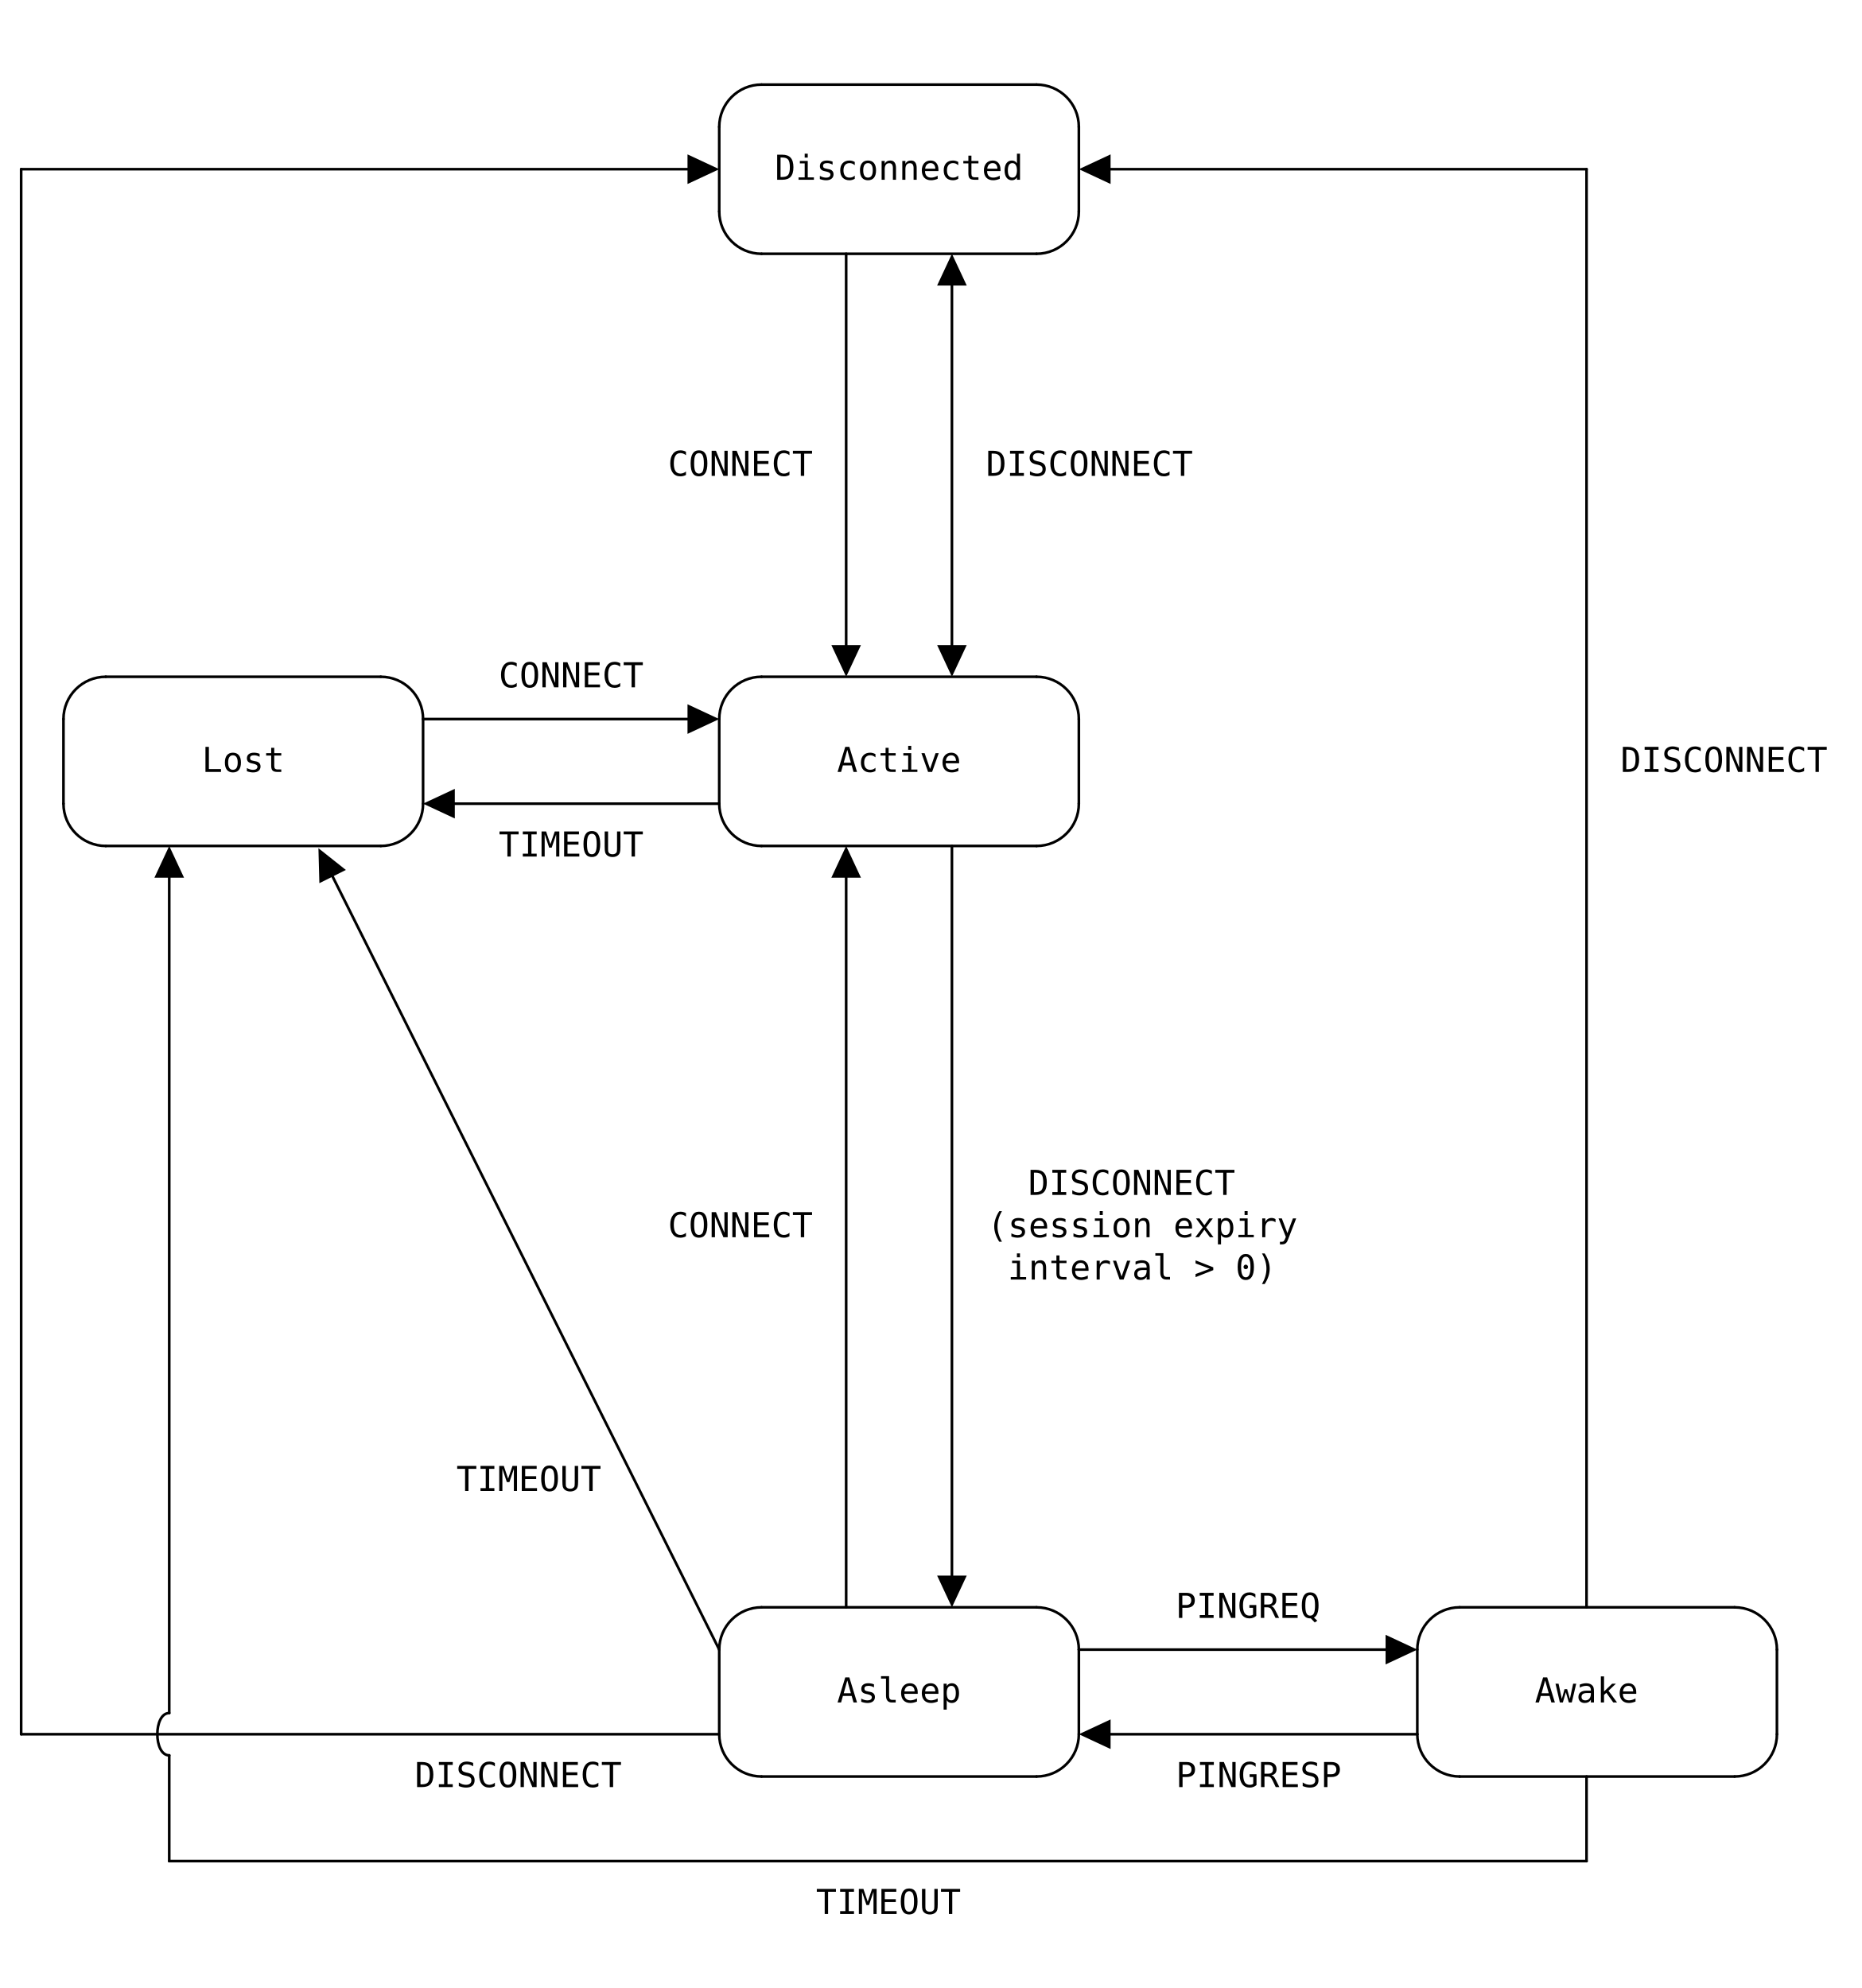
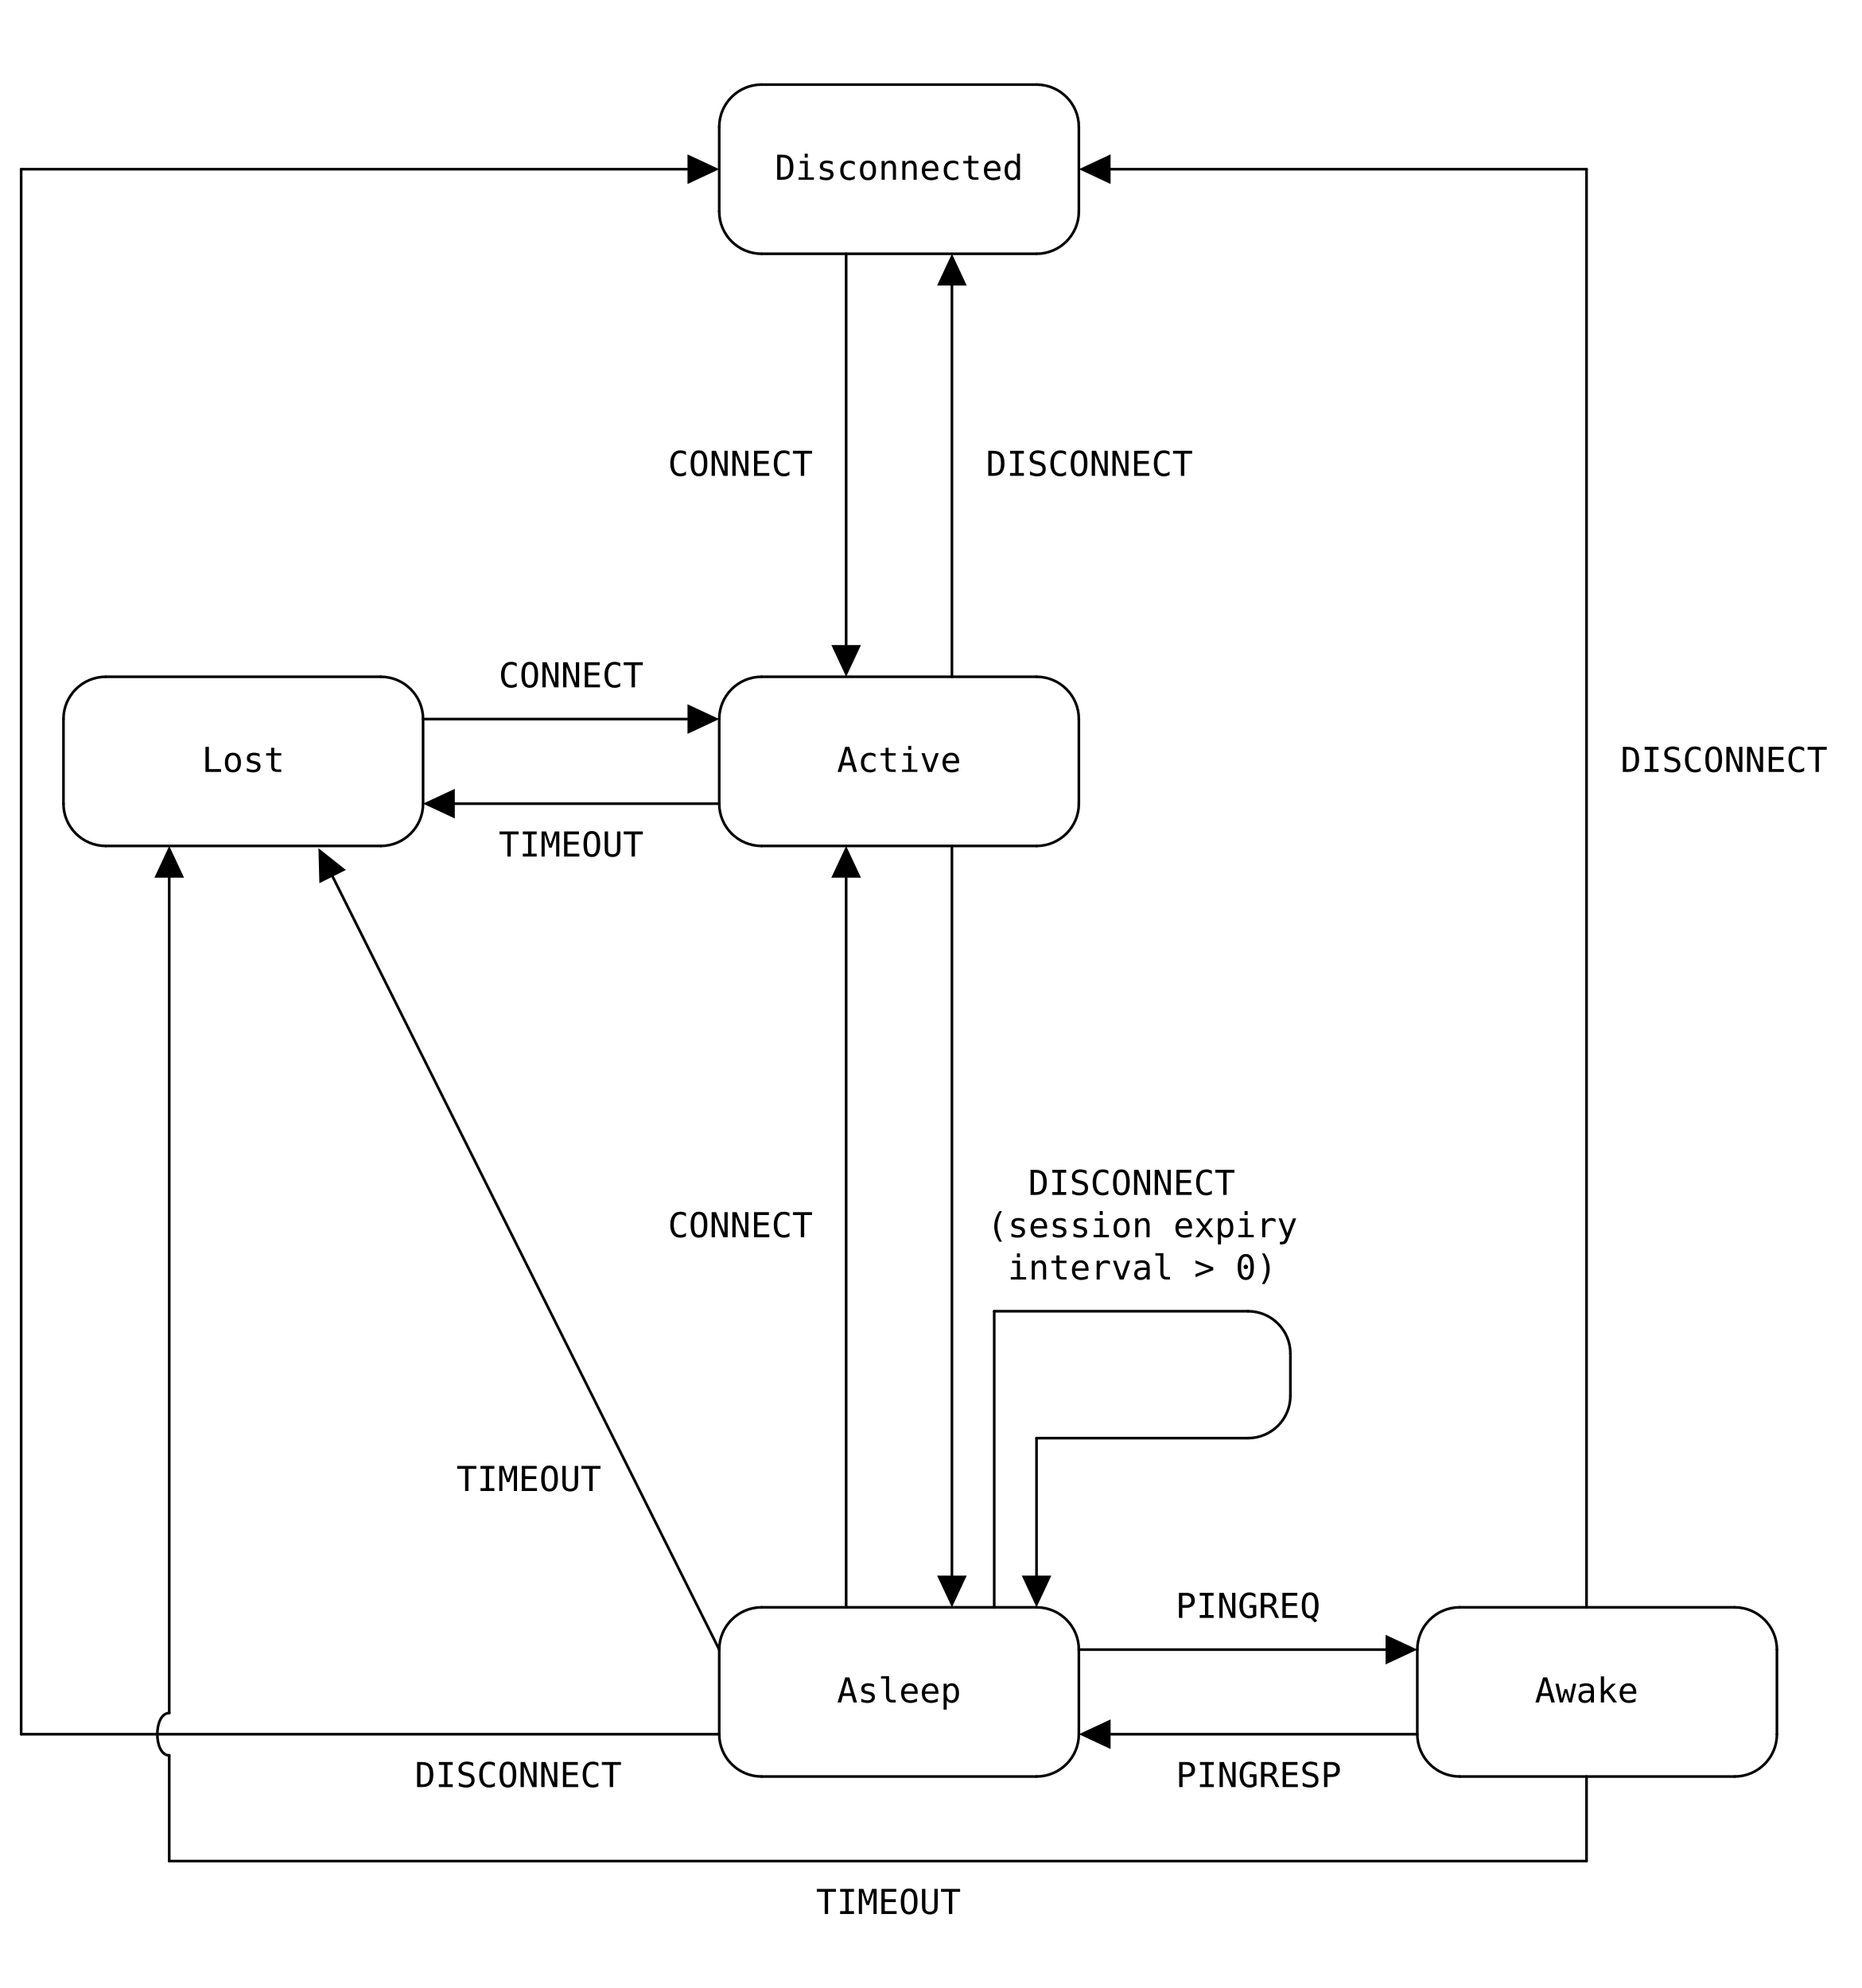
<svg xmlns="http://www.w3.org/2000/svg" version="1.1" height="752" width="704" viewBox="0 0 704 752" class="diagram" text-anchor="middle" font-family="monospace" font-size="13px" stroke-linecap="round">
  <path d="M 8,64 L 8,656" fill="none" stroke="black" />
  <path d="M 24,272 L 24,304" fill="none" stroke="black" />
  <path d="M 64,328 L 64,648" fill="none" stroke="black" />
  <path d="M 64,664 L 64,704" fill="none" stroke="black" />
  <path d="M 160,272 L 160,304" fill="none" stroke="black" />
  <path d="M 272,48 L 272,80" fill="none" stroke="black" />
  <path d="M 272,272 L 272,304" fill="none" stroke="black" />
  <path d="M 272,624 L 272,656" fill="none" stroke="black" />
  <path d="M 320,96 L 320,248" fill="none" stroke="black" />
  <path d="M 320,328 L 320,608" fill="none" stroke="black" />
-   <path d="M 360,104 L 360,248" fill="none" stroke="black" />
+   <path d="M 360,104 L 360,256" fill="none" stroke="black" />
  <path d="M 360,320 L 360,600" fill="none" stroke="black" />
+   <path d="M 376,496 L 376,608" fill="none" stroke="black" />
+   <path d="M 392,544 L 392,600" fill="none" stroke="black" />
  <path d="M 408,48 L 408,80" fill="none" stroke="black" />
  <path d="M 408,272 L 408,304" fill="none" stroke="black" />
  <path d="M 408,624 L 408,656" fill="none" stroke="black" />
+   <path d="M 488,512 L 488,528" fill="none" stroke="black" />
  <path d="M 536,624 L 536,656" fill="none" stroke="black" />
  <path d="M 600,64 L 600,608" fill="none" stroke="black" />
  <path d="M 600,672 L 600,704" fill="none" stroke="black" />
  <path d="M 672,624 L 672,656" fill="none" stroke="black" />
  <path d="M 288,32 L 392,32" fill="none" stroke="black" />
  <path d="M 8,64 L 264,64" fill="none" stroke="black" />
  <path d="M 416,64 L 600,64" fill="none" stroke="black" />
  <path d="M 288,96 L 392,96" fill="none" stroke="black" />
  <path d="M 40,256 L 144,256" fill="none" stroke="black" />
  <path d="M 288,256 L 392,256" fill="none" stroke="black" />
  <path d="M 160,272 L 264,272" fill="none" stroke="black" />
  <path d="M 168,304 L 272,304" fill="none" stroke="black" />
  <path d="M 40,320 L 144,320" fill="none" stroke="black" />
  <path d="M 288,320 L 392,320" fill="none" stroke="black" />
+   <path d="M 376,496 L 472,496" fill="none" stroke="black" />
+   <path d="M 392,544 L 472,544" fill="none" stroke="black" />
  <path d="M 288,608 L 392,608" fill="none" stroke="black" />
  <path d="M 552,608 L 656,608" fill="none" stroke="black" />
  <path d="M 408,624 L 528,624" fill="none" stroke="black" />
  <path d="M 8,656 L 272,656" fill="none" stroke="black" />
  <path d="M 416,656 L 536,656" fill="none" stroke="black" />
  <path d="M 288,672 L 392,672" fill="none" stroke="black" />
  <path d="M 552,672 L 656,672" fill="none" stroke="black" />
  <path d="M 64,704 L 600,704" fill="none" stroke="black" />
  <path d="M 124,328 L 272,624" fill="none" stroke="black" />
  <path d="M 288,32 C 279.169,32 272,39.169 272,48" fill="none" stroke="black" />
  <path d="M 392,32 C 400.831,32 408,39.169 408,48" fill="none" stroke="black" />
  <path d="M 288,96 C 279.169,96 272,88.831 272,80" fill="none" stroke="black" />
  <path d="M 392,96 C 400.831,96 408,88.831 408,80" fill="none" stroke="black" />
  <path d="M 40,256 C 31.169,256 24,263.169 24,272" fill="none" stroke="black" />
  <path d="M 144,256 C 152.831,256 160,263.169 160,272" fill="none" stroke="black" />
  <path d="M 288,256 C 279.169,256 272,263.169 272,272" fill="none" stroke="black" />
  <path d="M 392,256 C 400.831,256 408,263.169 408,272" fill="none" stroke="black" />
  <path d="M 40,320 C 31.169,320 24,312.831 24,304" fill="none" stroke="black" />
  <path d="M 144,320 C 152.831,320 160,312.831 160,304" fill="none" stroke="black" />
  <path d="M 288,320 C 279.169,320 272,312.831 272,304" fill="none" stroke="black" />
  <path d="M 392,320 C 400.831,320 408,312.831 408,304" fill="none" stroke="black" />
+   <path d="M 472,496 C 480.831,496 488,503.169 488,512" fill="none" stroke="black" />
+   <path d="M 472,544 C 480.831,544 488,536.831 488,528" fill="none" stroke="black" />
  <path d="M 288,608 C 279.169,608 272,615.169 272,624" fill="none" stroke="black" />
  <path d="M 392,608 C 400.831,608 408,615.169 408,624" fill="none" stroke="black" />
  <path d="M 552,608 C 543.169,608 536,615.169 536,624" fill="none" stroke="black" />
  <path d="M 656,608 C 664.831,608 672,615.169 672,624" fill="none" stroke="black" />
  <path d="M 288,672 C 279.169,672 272,664.831 272,656" fill="none" stroke="black" />
  <path d="M 392,672 C 400.831,672 408,664.831 408,656" fill="none" stroke="black" />
  <path d="M 552,672 C 543.169,672 536,664.831 536,656" fill="none" stroke="black" />
  <path d="M 656,672 C 664.831,672 672,664.831 672,656" fill="none" stroke="black" />
  <polygon class="arrowhead" points="536,624 524,618.4 524,629.6" fill="black" transform="rotate(0,528,624)" />
  <polygon class="arrowhead" points="424,656 412,650.4 412,661.6" fill="black" transform="rotate(180,416,656)" />
  <polygon class="arrowhead" points="424,64 412,58.4 412,69.6" fill="black" transform="rotate(180,416,64)" />
+   <polygon class="arrowhead" points="400,600 388,594.4 388,605.6" fill="black" transform="rotate(90,392,600)" />
  <polygon class="arrowhead" points="368,600 356,594.4 356,605.6" fill="black" transform="rotate(90,360,600)" />
-   <polygon class="arrowhead" points="368,248 356,242.4 356,253.6" fill="black" transform="rotate(90,360,248)" />
  <polygon class="arrowhead" points="368,104 356,98.4 356,109.6" fill="black" transform="rotate(270,360,104)" />
  <polygon class="arrowhead" points="328,328 316,322.4 316,333.6" fill="black" transform="rotate(270,320,328)" />
  <polygon class="arrowhead" points="328,248 316,242.4 316,253.6" fill="black" transform="rotate(90,320,248)" />
  <polygon class="arrowhead" points="272,272 260,266.4 260,277.6" fill="black" transform="rotate(0,264,272)" />
  <polygon class="arrowhead" points="272,64 260,58.4 260,69.6" fill="black" transform="rotate(0,264,64)" />
  <polygon class="arrowhead" points="176,304 164,298.4 164,309.6" fill="black" transform="rotate(180,168,304)" />
  <polygon class="arrowhead" points="132,328 120,322.4 120,333.6" fill="black" transform="rotate(243.4349,124,328)" />
  <path class="jump" d="M 64,664 C 58,664 58,648 64,648" fill="none" stroke="black" />
  <polygon class="arrowhead" points="72,328 60,322.4 60,333.6" fill="black" transform="rotate(270,64,328)" />
  <g class="text">
    <text x="340" y="68">Disconnected</text>
    <text x="280" y="180">CONNECT</text>
    <text x="412" y="180">DISCONNECT</text>
    <text x="216" y="260">CONNECT</text>
    <text x="92" y="292">Lost</text>
    <text x="340" y="292">Active</text>
    <text x="652" y="292">DISCONNECT</text>
    <text x="216" y="324">TIMEOUT</text>
    <text x="428" y="452">DISCONNECT</text>
    <text x="280" y="468">CONNECT</text>
    <text x="432" y="468">(session expiry</text>
    <text x="432" y="484">interval &gt; 0)</text>
    <text x="200" y="564">TIMEOUT</text>
    <text x="472" y="612">PINGREQ</text>
    <text x="340" y="644">Asleep</text>
    <text x="600" y="644">Awake</text>
    <text x="196" y="676">DISCONNECT</text>
    <text x="476" y="676">PINGRESP</text>
    <text x="336" y="724">TIMEOUT</text>
  </g>
</svg>
